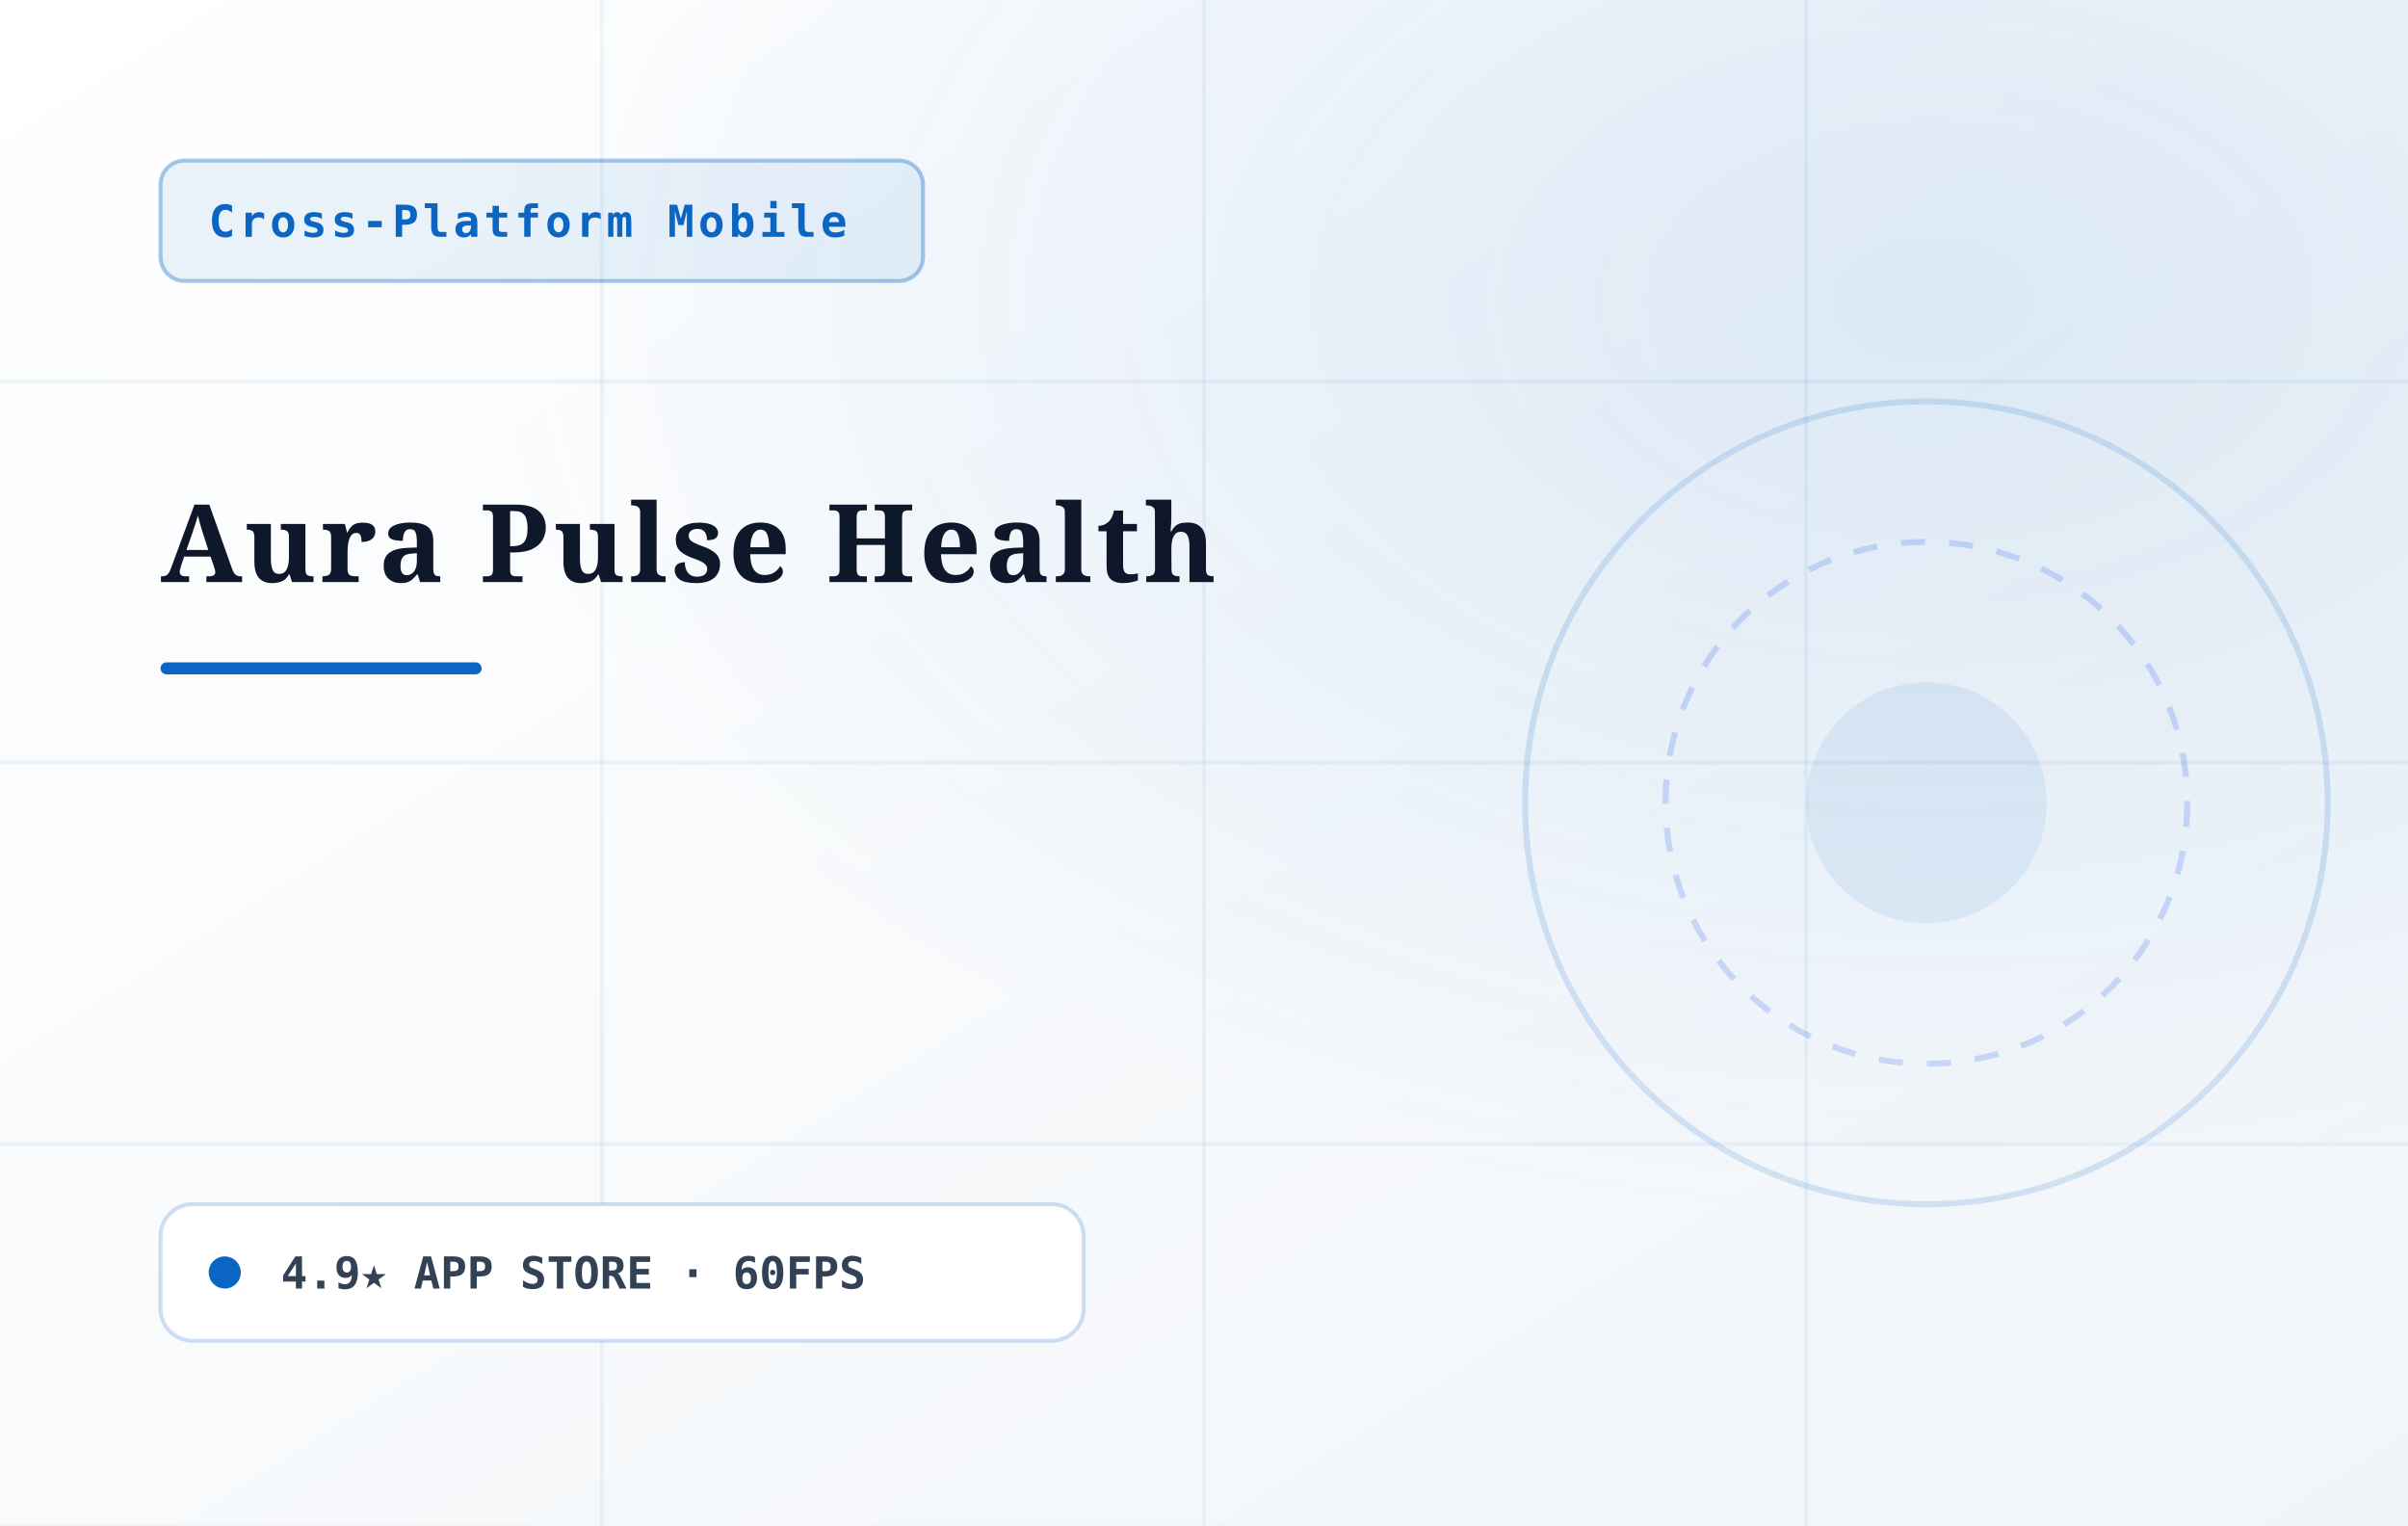
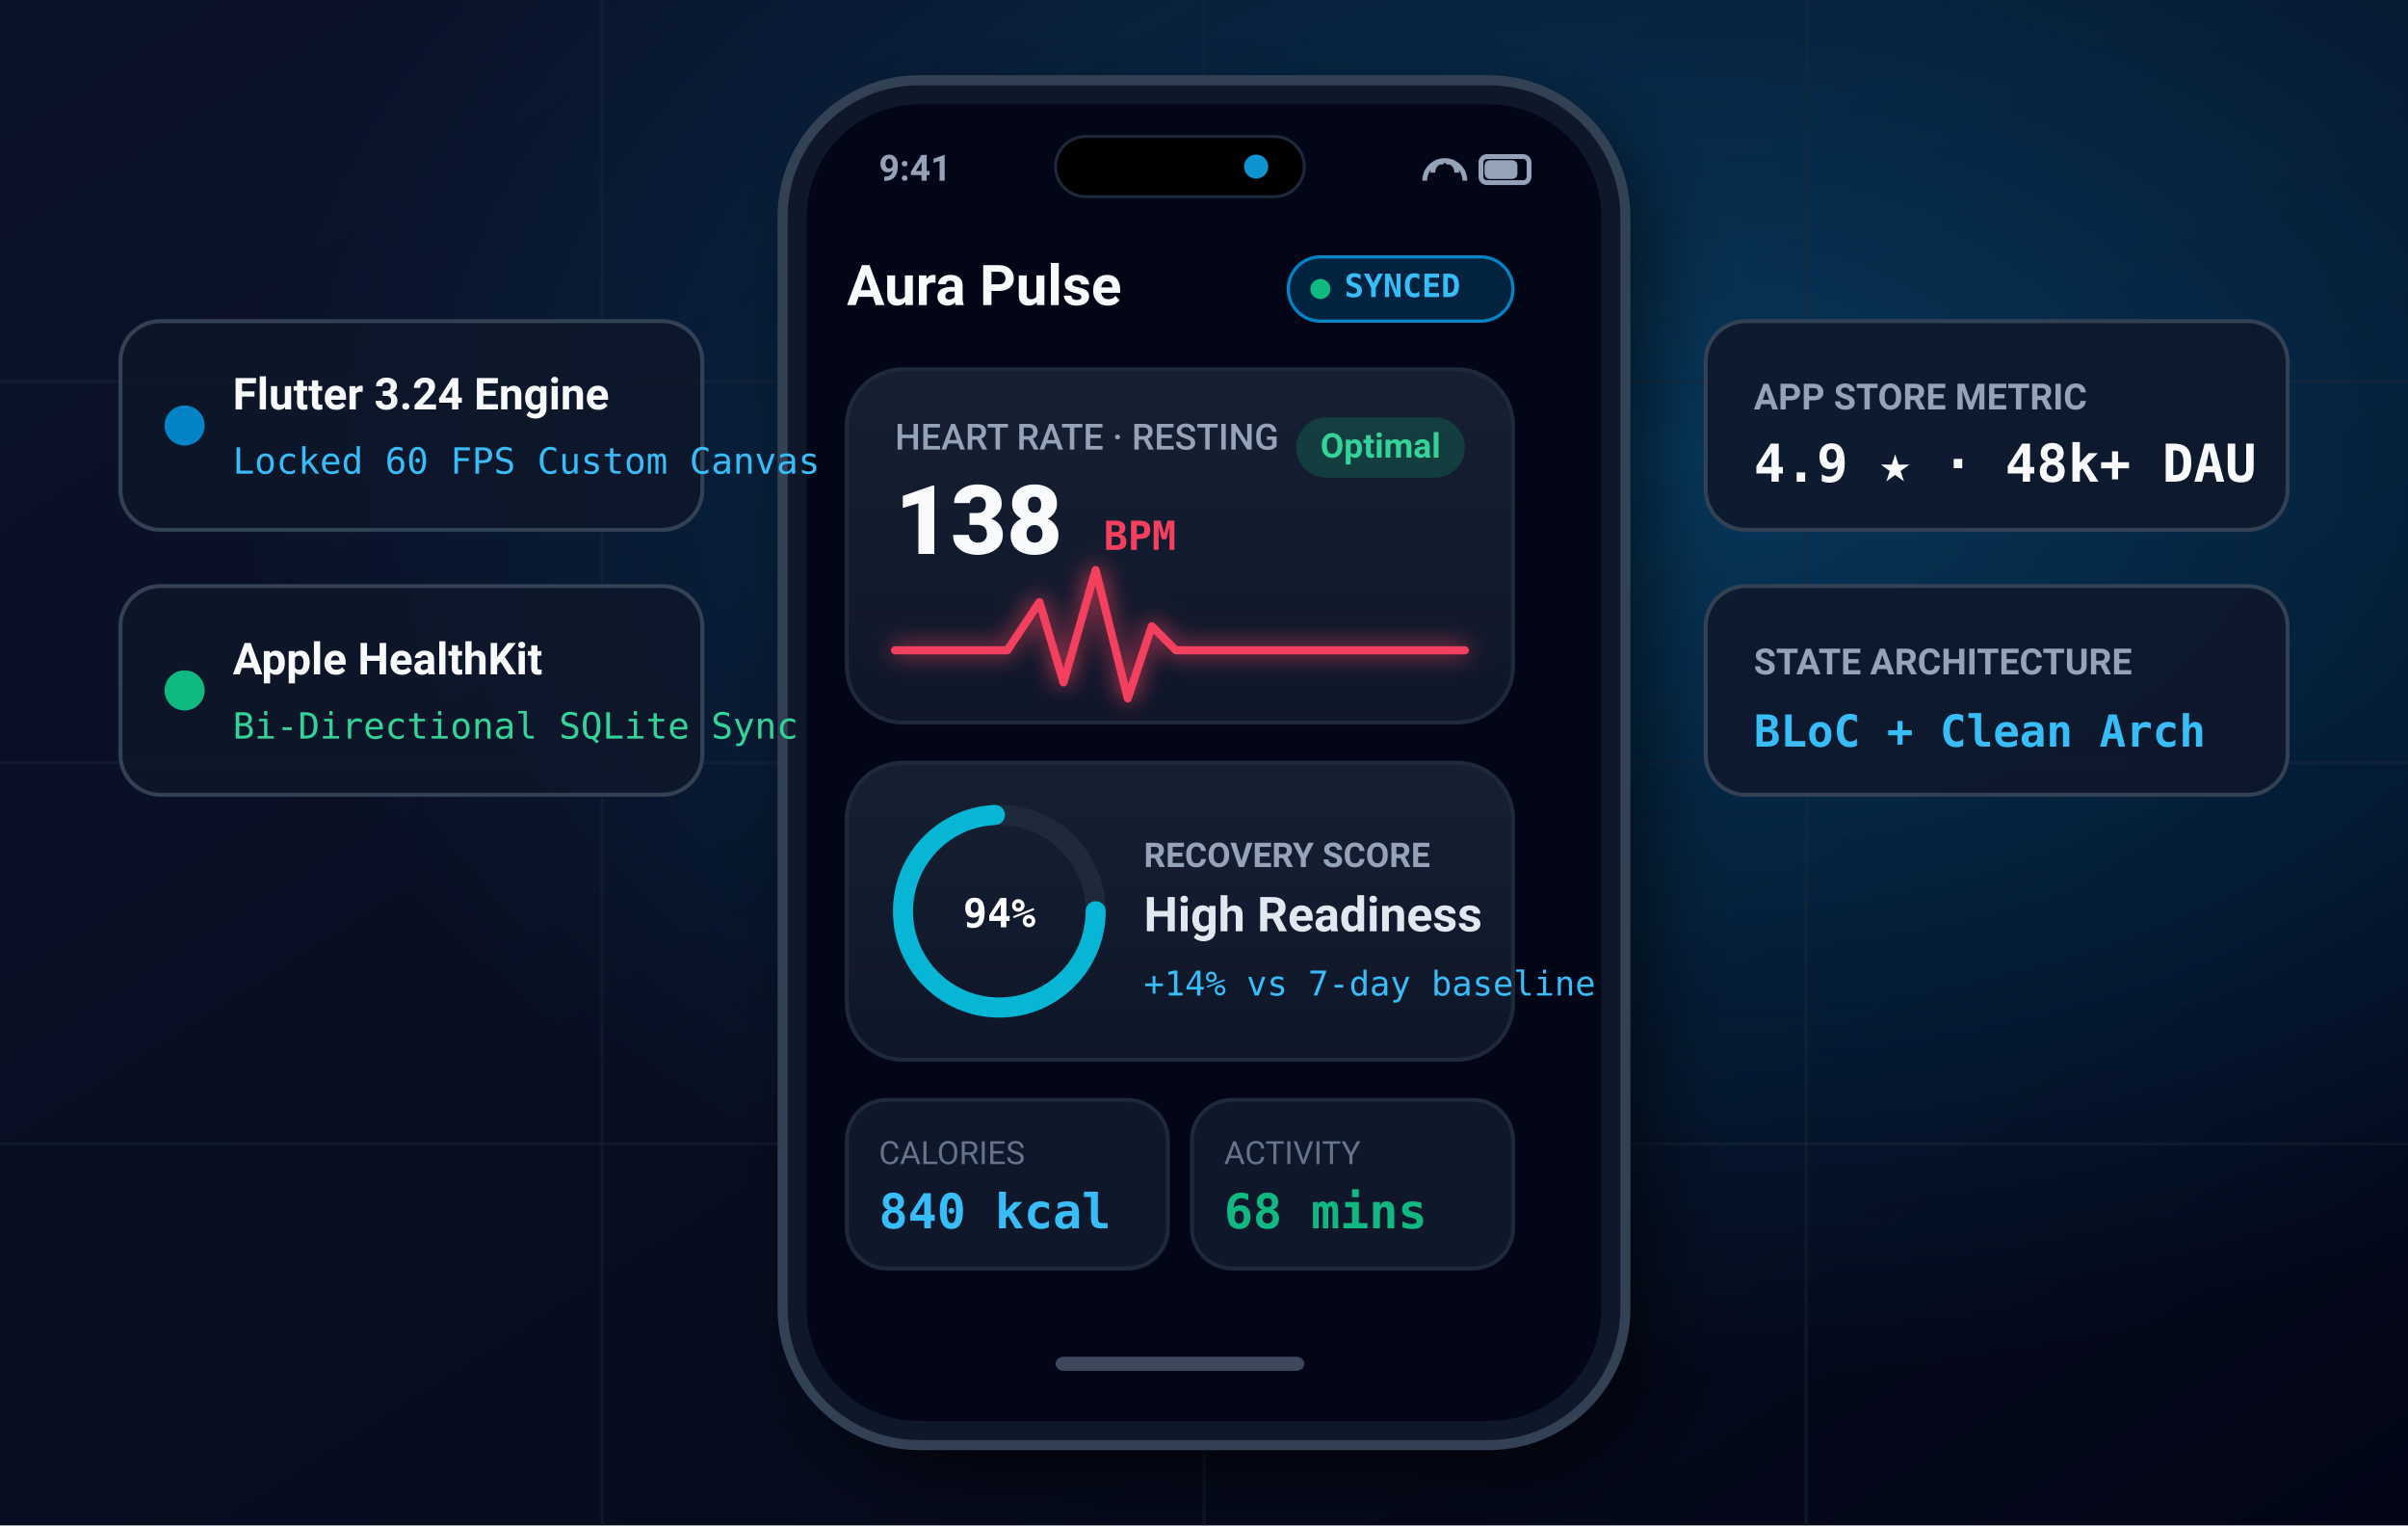
<svg xmlns="http://www.w3.org/2000/svg" viewBox="0 0 600 380" width="600" height="380">
  <defs>
-     <linearGradient id="bg_project2.svg" x1="0%" y1="0%" x2="100%" y2="100%">
-       <stop offset="0%" stop-color="#FFFFFF" />
-       <stop offset="100%" stop-color="#F1F5F9" />
+     <linearGradient id="bg2" x1="0%" y1="0%" x2="100%" y2="100%">
+       <stop offset="0%" stop-color="#0B132B" />
+       <stop offset="50%" stop-color="#080E21" />
+       <stop offset="100%" stop-color="#020617" />
    </linearGradient>
-     <radialGradient id="glow_project2.svg" cx="80%" cy="20%" r="60%">
-       <stop offset="0%" stop-color="#0A66C2" stop-opacity="0.12" />
-       <stop offset="100%" stop-color="#0A66C2" stop-opacity="0" />
+     <radialGradient id="glow2" cx="70%" cy="30%" r="60%">
+       <stop offset="0%" stop-color="#0284C7" stop-opacity="0.35" />
+       <stop offset="100%" stop-color="#0284C7" stop-opacity="0" />
    </radialGradient>
+     <linearGradient id="cyanGrad" x1="0%" y1="0%" x2="100%" y2="0%">
+       <stop offset="0%" stop-color="#06B6D4" />
+       <stop offset="100%" stop-color="#3B82F6" />
+     </linearGradient>
+     <linearGradient id="cardGrad2" x1="0%" y1="0%" x2="0%" y2="100%">
+       <stop offset="0%" stop-color="#1E293B" stop-opacity="0.75" />
+       <stop offset="100%" stop-color="#0F172A" stop-opacity="0.9" />
+     </linearGradient>
+     <filter id="neon2" x="-20%" y="-20%" width="140%" height="140%">
+       <feGaussianBlur stdDeviation="3" result="blur" />
+       <feComposite in="SourceGraphic" in2="blur" operator="over" />
+     </filter>
  </defs>
-   <rect width="600" height="380" fill="url(#bg_project2.svg)" />
-   <rect width="600" height="380" fill="url(#glow_project2.svg)" />
-   <g stroke="rgba(10,102,194,0.06)" stroke-width="1">
+   <rect width="600" height="380" fill="url(#bg2)" />
+   <rect width="600" height="380" fill="url(#glow2)" />
+   <g stroke="#1E293B" stroke-width="0.75" stroke-opacity="0.4">
    <line x1="0" y1="95" x2="600" y2="95" />
    <line x1="0" y1="190" x2="600" y2="190" />
    <line x1="0" y1="285" x2="600" y2="285" />
    <line x1="150" y1="0" x2="150" y2="380" />
    <line x1="300" y1="0" x2="300" y2="380" />
    <line x1="450" y1="0" x2="450" y2="380" />
  </g>
-   <rect x="40" y="40" width="190" height="30" rx="6" fill="rgba(10,102,194,0.08)" stroke="#0A66C2" stroke-opacity="0.35" />
-   <text x="52" y="59" fill="#0A66C2" font-family="monospace" font-size="11" font-weight="700" letter-spacing="1">Cross-Platform Mobile</text>
-   <text x="40" y="145" fill="#0F172A" font-family="'Cinzel', serif, sans-serif" font-size="27" font-weight="700" letter-spacing="1">Aura Pulse Health</text>
-   <rect x="40" y="165" width="80" height="3" rx="1.5" fill="#0A66C2" />
-   <rect x="40" y="300" width="230" height="34" rx="8" fill="#FFFFFF" stroke="rgba(10,102,194,0.2)" />
-   <circle cx="56" cy="317" r="4" fill="#0A66C2" />
-   <text x="70" y="321" fill="#334155" font-family="monospace" font-size="11" font-weight="600">4.9★ APP STORE · 60FPS</text>
-   <circle cx="480" cy="200" r="100" fill="none" stroke="#0A66C2" stroke-opacity="0.15" stroke-width="1.5" />
-   <circle cx="480" cy="200" r="65" fill="none" stroke="#2563EB" stroke-opacity="0.2" stroke-width="1.5" stroke-dasharray="6,6" />
-   <circle cx="480" cy="200" r="30" fill="#0A66C2" fill-opacity="0.08" />
+   <g transform="translate(195, 20)">
+     <rect x="6" y="8" width="210" height="340" rx="34" fill="#000000" opacity="0.6" filter="blur(10px)" />
+     <rect x="0" y="0" width="210" height="340" rx="34" fill="#0F172A" stroke="#334155" stroke-width="2.5" />
+     <rect x="6" y="6" width="198" height="328" rx="28" fill="#020617" />
+     <rect x="68" y="14" width="62" height="15" rx="7.5" fill="#000000" stroke="#1E293B" stroke-width="0.75" />
+     <circle cx="118" cy="21.5" r="3" fill="#0EA5E9" opacity="0.9" />
+     <text x="24" y="25" fill="#94A3B8" font-family="system-ui, -apple-system, BlinkMacSystemFont, 'Segoe UI', Roboto, sans-serif" font-size="9" font-weight="600">9:41</text>
+     <g transform="translate(160, 18)" stroke="#94A3B8" stroke-width="1.2" fill="none">
+       <path d="M0,7 A5,5 0 0,1 10,7 M2,5 A3,3 0 0,1 8,5 M4,3 A1,1 0 0,1 6,3" />
+       <rect x="14" y="1" width="12" height="6.5" rx="1.5" />
+       <rect x="15.5" y="2.5" width="7" height="3.5" rx="0.75" fill="#94A3B8" />
+     </g>
+     <g transform="translate(16, 42)">
+       <text x="0" y="14" fill="#F8FAFC" font-family="system-ui, -apple-system, BlinkMacSystemFont, 'Segoe UI', Roboto, sans-serif" font-size="14" font-weight="700">Aura Pulse</text>
+       <rect x="110" y="2" width="56" height="16" rx="8" fill="#0369A1" fill-opacity="0.3" stroke="#0284C7" stroke-width="0.8" />
+       <circle cx="118" cy="10" r="2.5" fill="#10B981" />
+       <text x="124" y="12" fill="#38BDF8" font-family="'Space Grotesk', ui-monospace, SFMono-Regular, Menlo, Monaco, Consolas, monospace" font-size="8" font-weight="600">SYNCED</text>
+     </g>
+     <g transform="translate(16, 72)">
+       <rect x="0" y="0" width="166" height="88" rx="14" fill="url(#cardGrad2)" stroke="#1E293B" stroke-width="1" />
+       <text x="12" y="20" fill="#94A3B8" font-family="system-ui, -apple-system, BlinkMacSystemFont, 'Segoe UI', Roboto, sans-serif" font-size="9" font-weight="500">HEART RATE · RESTING</text>
+       <text x="12" y="46" fill="#F8FAFC" font-family="system-ui, -apple-system, BlinkMacSystemFont, 'Segoe UI', Roboto, sans-serif" font-size="24" font-weight="800">138</text>
+       <text x="64" y="45" fill="#F43F5E" font-family="'Space Grotesk', ui-monospace, SFMono-Regular, Menlo, Monaco, Consolas, monospace" font-size="10" font-weight="700">BPM</text>
+       <rect x="112" y="12" width="42" height="15" rx="7.5" fill="#10B981" fill-opacity="0.2" />
+       <text x="118" y="22" fill="#34D399" font-family="system-ui, -apple-system, BlinkMacSystemFont, 'Segoe UI', Roboto, sans-serif" font-size="8.5" font-weight="600">Optimal</text>
+       <path d="M12,70 L40,70 L48,58 L54,78 L62,50 L70,82 L76,64 L82,70 L154,70" fill="none" stroke="#F43F5E" stroke-width="2" stroke-linecap="round" stroke-linejoin="round" filter="url(#neon2)" />
+     </g>
+     <g transform="translate(16, 170)">
+       <rect x="0" y="0" width="166" height="74" rx="14" fill="url(#cardGrad2)" stroke="#1E293B" stroke-width="1" />
+       <circle cx="38" cy="37" r="24" fill="none" stroke="#1E293B" stroke-width="5" />
+       <circle cx="38" cy="37" r="24" fill="none" stroke="#06B6D4" stroke-width="5" stroke-dasharray="150" stroke-dashoffset="38" stroke-linecap="round" />
+       <text x="38" y="41" text-anchor="middle" fill="#FFFFFF" font-family="'Space Grotesk', ui-monospace, SFMono-Regular, Menlo, Monaco, Consolas, monospace" font-size="10" font-weight="700">94%</text>
+       <text x="74" y="26" fill="#94A3B8" font-family="system-ui, -apple-system, BlinkMacSystemFont, 'Segoe UI', Roboto, sans-serif" font-size="8.5" font-weight="600">RECOVERY SCORE</text>
+       <text x="74" y="42" fill="#E2E8F0" font-family="system-ui, -apple-system, BlinkMacSystemFont, 'Segoe UI', Roboto, sans-serif" font-size="12" font-weight="700">High Readiness</text>
+       <text x="74" y="58" fill="#38BDF8" font-family="'Space Grotesk', ui-monospace, SFMono-Regular, Menlo, Monaco, Consolas, monospace" font-size="8.5">+14% vs 7-day baseline</text>
+     </g>
+     <g transform="translate(16, 254)">
+       <rect x="0" y="0" width="80" height="42" rx="10" fill="#0F172A" stroke="#1E293B" />
+       <text x="8" y="16" fill="#64748B" font-family="system-ui, -apple-system, BlinkMacSystemFont, 'Segoe UI', Roboto, sans-serif" font-size="8">CALORIES</text>
+       <text x="8" y="32" fill="#38BDF8" font-family="'Space Grotesk', ui-monospace, SFMono-Regular, Menlo, Monaco, Consolas, monospace" font-size="12" font-weight="700">840 kcal</text>
+       <rect x="86" y="0" width="80" height="42" rx="10" fill="#0F172A" stroke="#1E293B" />
+       <text x="94" y="16" fill="#64748B" font-family="system-ui, -apple-system, BlinkMacSystemFont, 'Segoe UI', Roboto, sans-serif" font-size="8">ACTIVITY</text>
+       <text x="94" y="32" fill="#10B981" font-family="'Space Grotesk', ui-monospace, SFMono-Regular, Menlo, Monaco, Consolas, monospace" font-size="12" font-weight="700">68 mins</text>
+     </g>
+     <rect x="68" y="318" width="62" height="3.5" rx="2" fill="#64748B" opacity="0.6" />
+   </g>
+   <g transform="translate(30, 80)">
+     <rect x="0" y="0" width="145" height="52" rx="10" fill="#0F172A" fill-opacity="0.85" stroke="#334155" stroke-width="1" />
+     <circle cx="16" cy="26" r="5" fill="#0284C7" />
+     <text x="28" y="22" fill="#F8FAFC" font-family="system-ui, -apple-system, BlinkMacSystemFont, 'Segoe UI', Roboto, sans-serif" font-size="11" font-weight="700">Flutter 3.24 Engine</text>
+     <text x="28" y="38" fill="#38BDF8" font-family="'Space Grotesk', ui-monospace, SFMono-Regular, Menlo, Monaco, Consolas, monospace" font-size="9">Locked 60 FPS Custom Canvas</text>
+   </g>
+   <g transform="translate(30, 146)">
+     <rect x="0" y="0" width="145" height="52" rx="10" fill="#0F172A" fill-opacity="0.85" stroke="#334155" stroke-width="1" />
+     <circle cx="16" cy="26" r="5" fill="#10B981" />
+     <text x="28" y="22" fill="#F8FAFC" font-family="system-ui, -apple-system, BlinkMacSystemFont, 'Segoe UI', Roboto, sans-serif" font-size="11" font-weight="700">Apple HealthKit</text>
+     <text x="28" y="38" fill="#34D399" font-family="'Space Grotesk', ui-monospace, SFMono-Regular, Menlo, Monaco, Consolas, monospace" font-size="9">Bi-Directional SQLite Sync</text>
+   </g>
+   <g transform="translate(425, 80)">
+     <rect x="0" y="0" width="145" height="52" rx="10" fill="#0F172A" fill-opacity="0.85" stroke="#334155" stroke-width="1" />
+     <text x="12" y="22" fill="#94A3B8" font-family="system-ui, -apple-system, BlinkMacSystemFont, 'Segoe UI', Roboto, sans-serif" font-size="9" font-weight="600">APP STORE METRIC</text>
+     <text x="12" y="40" fill="#F8FAFC" font-family="'Space Grotesk', ui-monospace, SFMono-Regular, Menlo, Monaco, Consolas, monospace" font-size="13" font-weight="700">4.9 ★ · 48k+ DAU</text>
+   </g>
+   <g transform="translate(425, 146)">
+     <rect x="0" y="0" width="145" height="52" rx="10" fill="#0F172A" fill-opacity="0.85" stroke="#334155" stroke-width="1" />
+     <text x="12" y="22" fill="#94A3B8" font-family="system-ui, -apple-system, BlinkMacSystemFont, 'Segoe UI', Roboto, sans-serif" font-size="9" font-weight="600">STATE ARCHITECTURE</text>
+     <text x="12" y="40" fill="#38BDF8" font-family="'Space Grotesk', ui-monospace, SFMono-Regular, Menlo, Monaco, Consolas, monospace" font-size="11" font-weight="700">BLoC + Clean Arch</text>
+   </g>
</svg>
